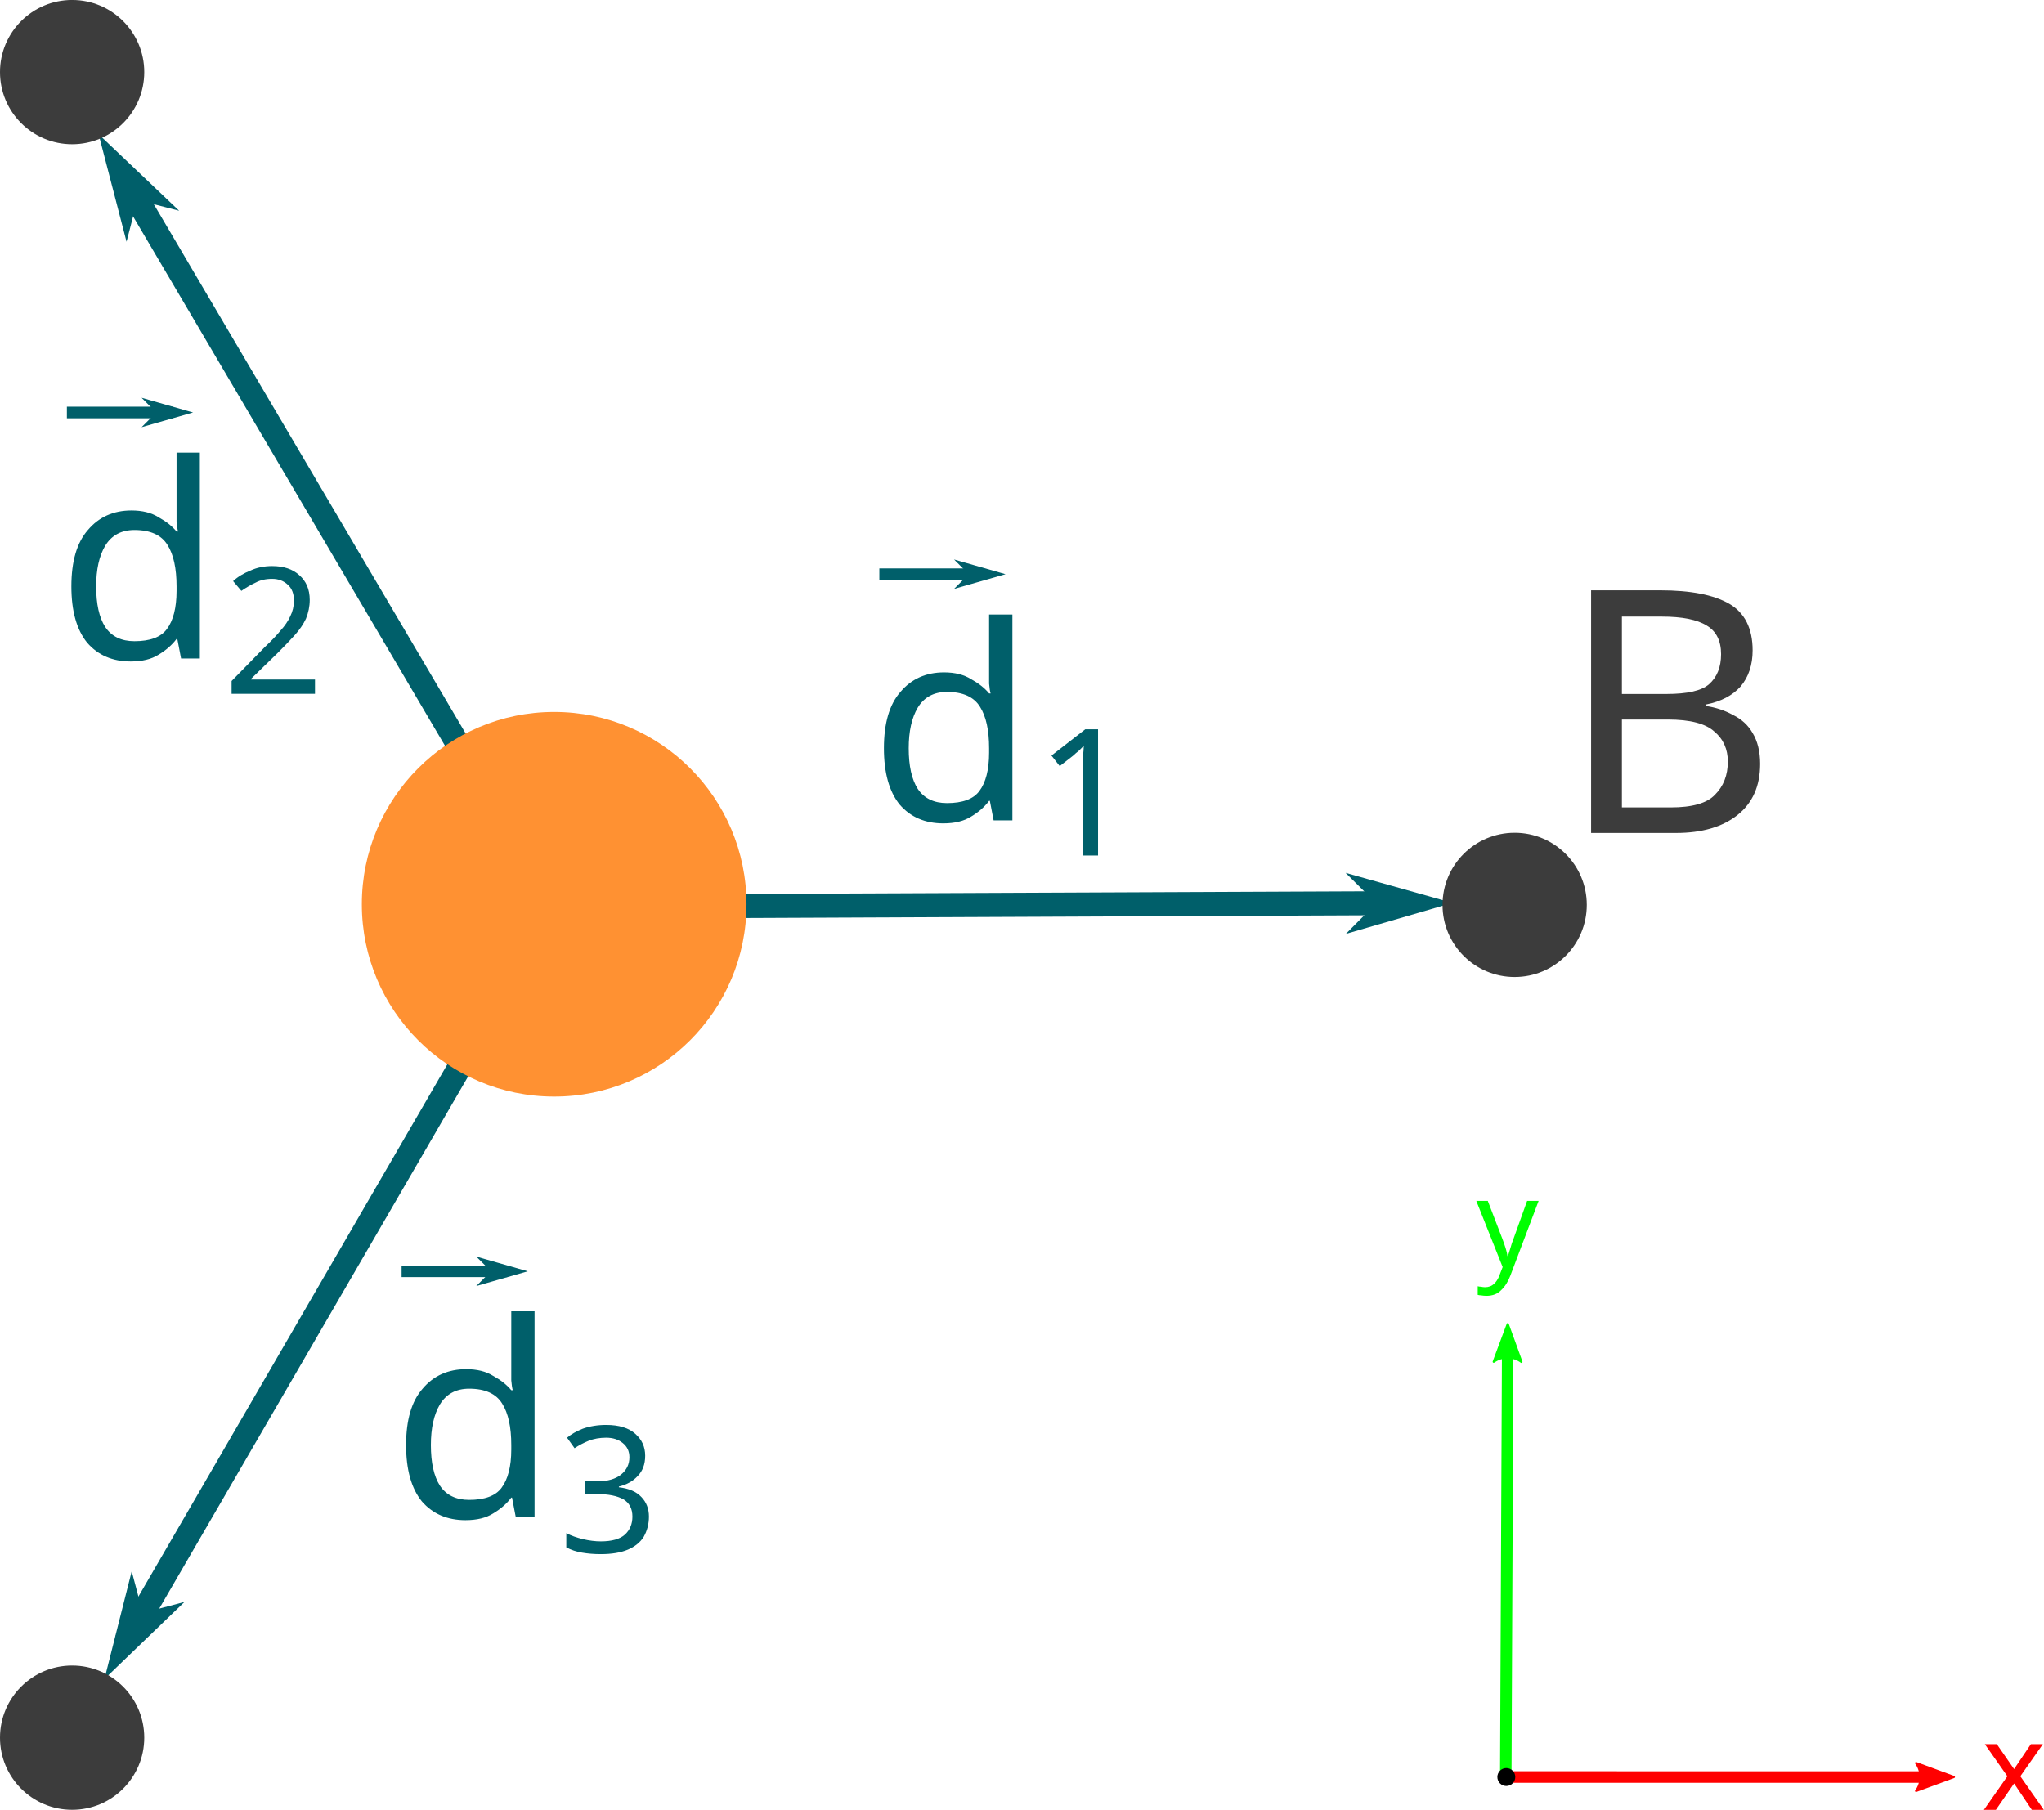
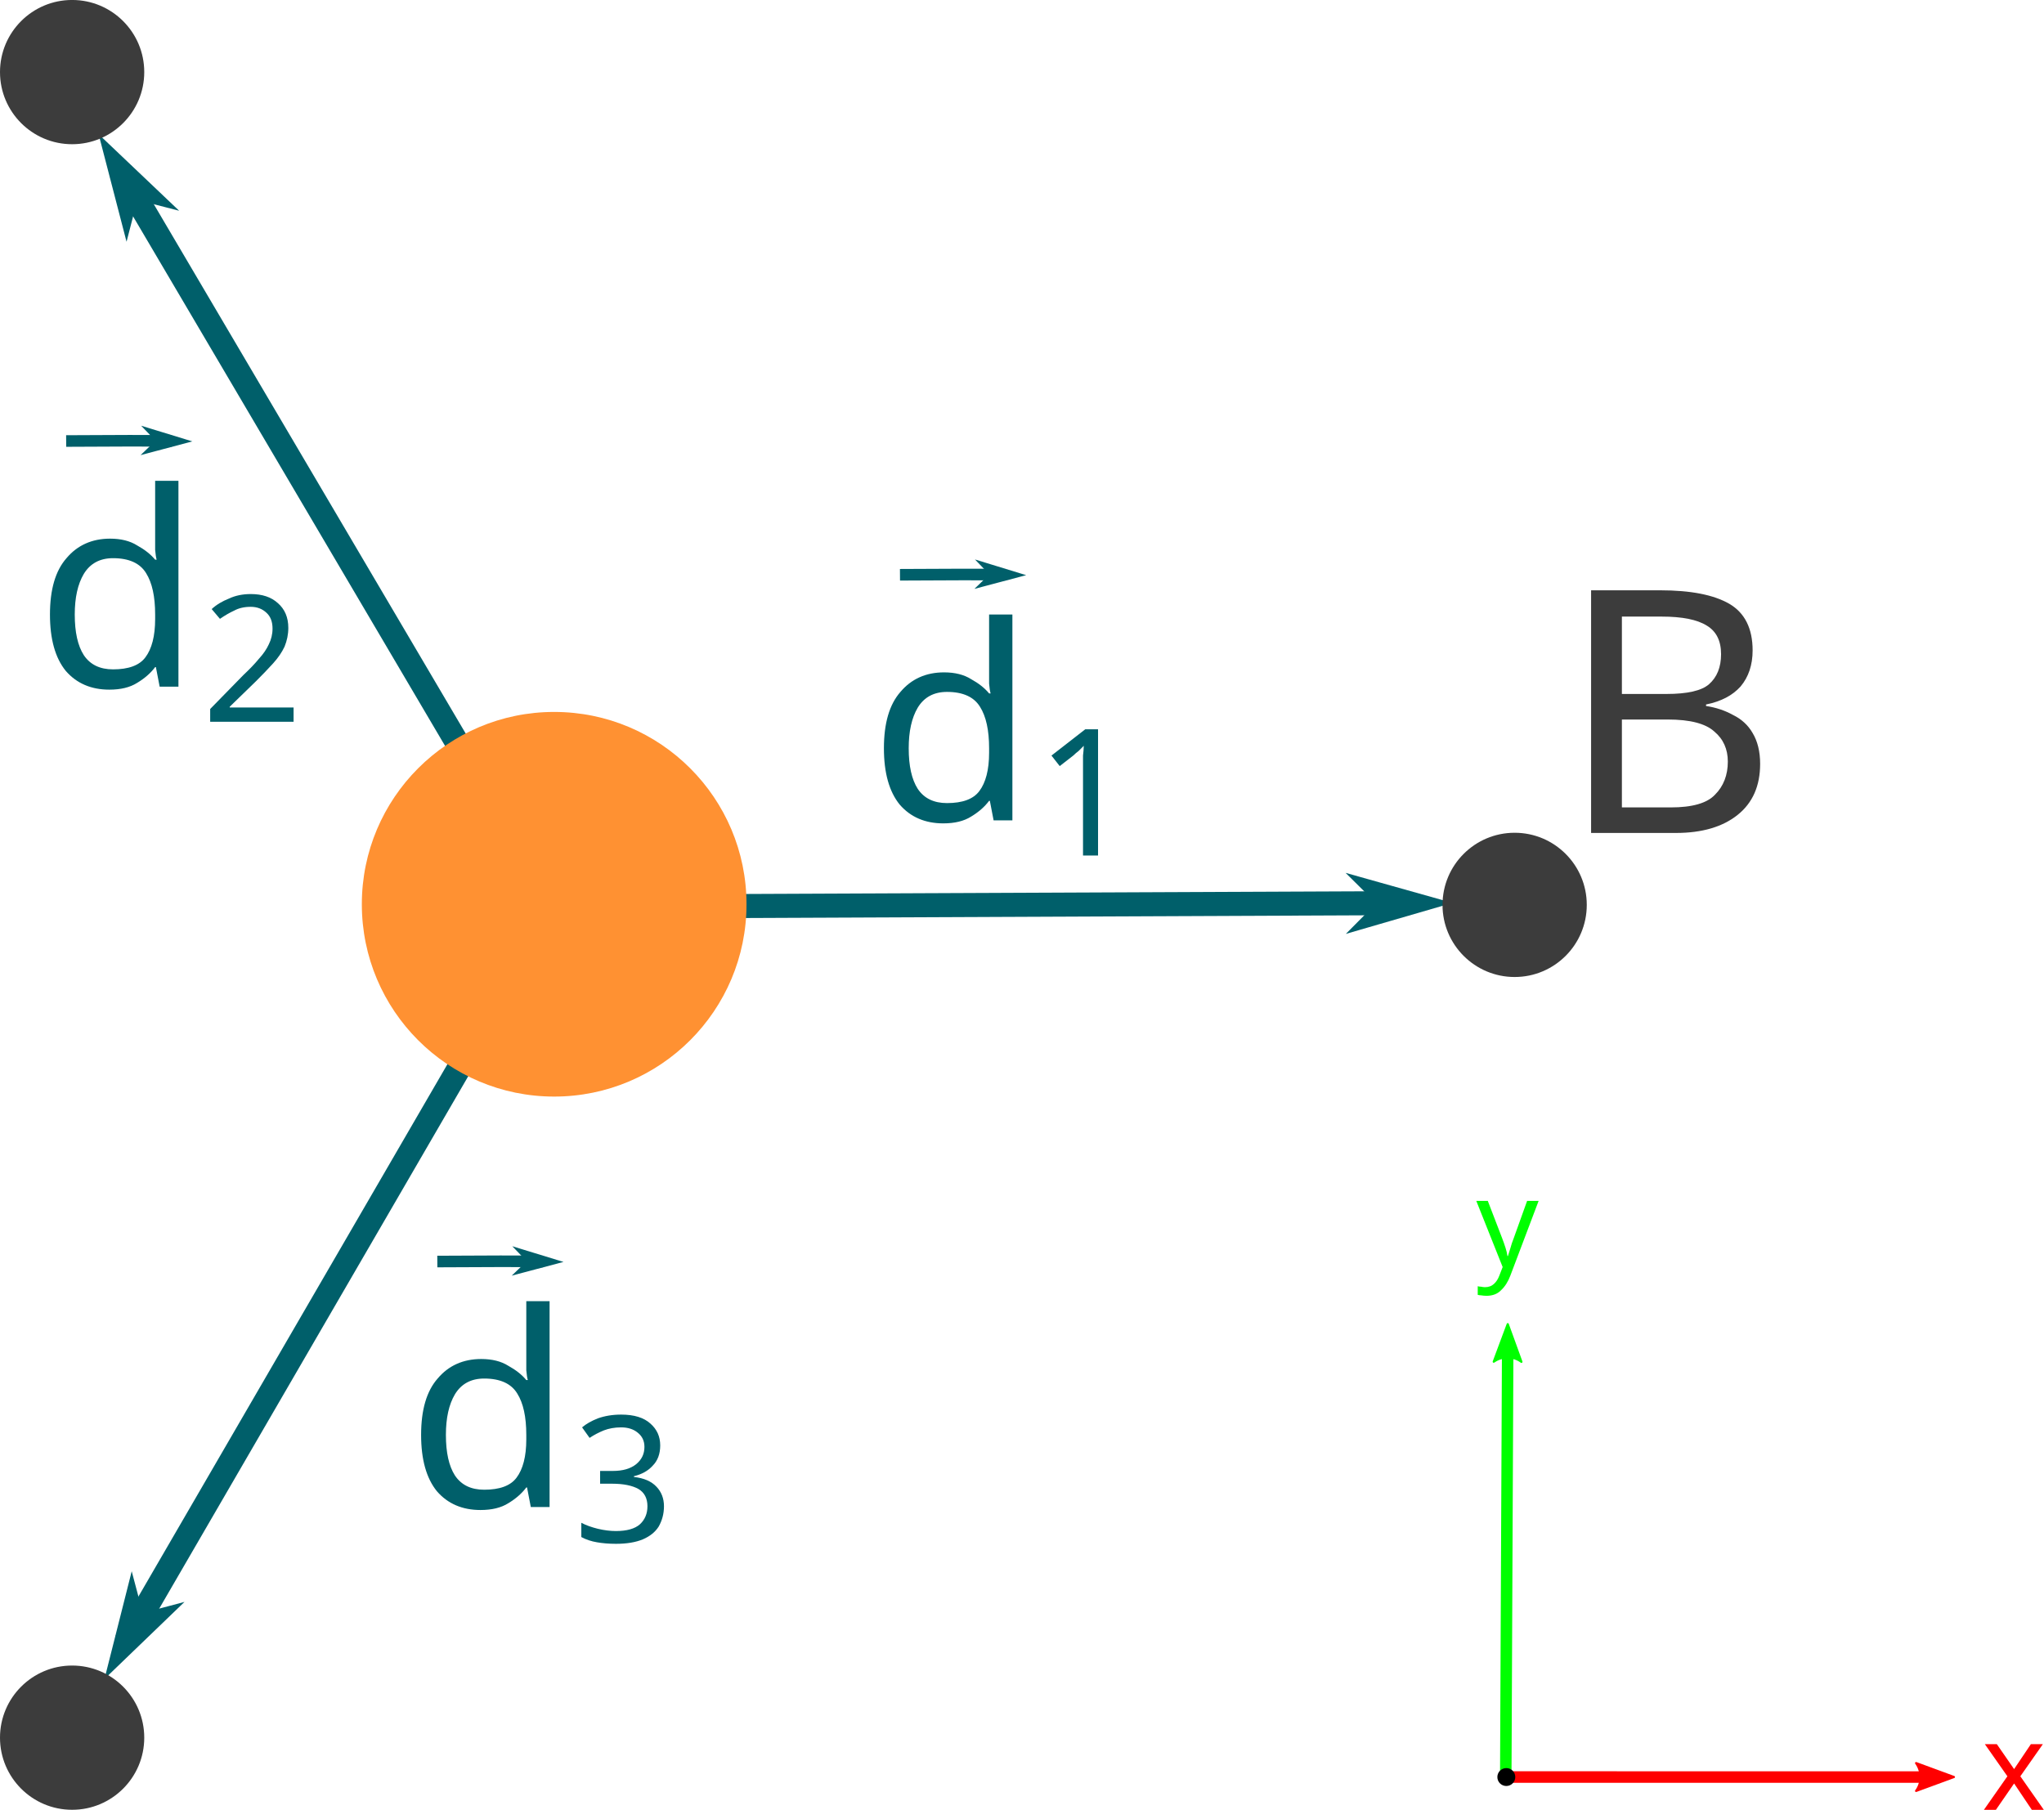
<svg xmlns="http://www.w3.org/2000/svg" width="42.509mm" height="37.641mm" viewBox="0 0 42.509 37.641" version="1.1" id="svg5">
  <defs id="defs2">
    <marker style="overflow:visible" id="Arrow2Send" refX="0" refY="0" orient="auto">
      <path transform="matrix(-0.3,0,0,-0.3,0.69,0)" d="M 8.719,4.034 -2.207,0.016 8.719,-4.002 c -1.745,2.372 -1.735,5.617 -6e-7,8.035 z" style="fill:context-stroke;fill-rule:evenodd;stroke:context-stroke;stroke-width:0.625;stroke-linejoin:round" id="path31852" />
    </marker>
    <marker style="overflow:visible" id="marker32352" refX="0" refY="0" orient="auto">
      <path transform="matrix(0.2,0,0,0.2,1.2,0)" style="fill:context-stroke;fill-rule:evenodd;stroke:context-stroke;stroke-width:1pt" d="M 0,0 5,-5 -12.5,0 5,5 Z" id="path32350" />
    </marker>
    <marker style="overflow:visible" id="Arrow1Send" refX="0" refY="0" orient="auto">
      <path transform="matrix(-0.2,0,0,-0.2,-1.2,0)" style="fill:context-stroke;fill-rule:evenodd;stroke:context-stroke;stroke-width:1pt" d="M 0,0 5,-5 -12.5,0 5,5 Z" id="path31834" />
    </marker>
    <marker style="overflow:visible" id="Arrow1Sstart" refX="0" refY="0" orient="auto">
      <path transform="matrix(0.2,0,0,0.2,1.2,0)" style="fill:context-stroke;fill-rule:evenodd;stroke:context-stroke;stroke-width:1pt" d="M 0,0 5,-5 -12.5,0 5,5 Z" id="path31831" />
    </marker>
    <rect x="37.795" y="491.339" width="113.386" height="75.591" id="rect26887" />
    <marker style="overflow:visible" id="Arrow1Sstart-8" refX="0" refY="0" orient="auto">
      <path transform="matrix(0.2,0,0,0.2,1.2,0)" style="fill:context-stroke;fill-rule:evenodd;stroke:context-stroke;stroke-width:1pt" d="M 0,0 5,-5 -12.5,0 5,5 Z" id="path31831-8" />
    </marker>
    <marker style="overflow:visible" id="Arrow1Sstart-9" refX="0" refY="0" orient="auto">
      <path transform="matrix(0.2,0,0,0.2,1.2,0)" style="fill:context-stroke;fill-rule:evenodd;stroke:context-stroke;stroke-width:1pt" d="M 0,0 5,-5 -12.5,0 5,5 Z" id="path31831-2" />
    </marker>
    <marker style="overflow:visible" id="Arrow1Sstart-2" refX="0" refY="0" orient="auto">
      <path transform="matrix(0.2,0,0,0.2,1.2,0)" style="fill:context-stroke;fill-rule:evenodd;stroke:context-stroke;stroke-width:1pt" d="M 0,0 5,-5 -12.5,0 5,5 Z" id="path31831-6" />
    </marker>
    <marker style="overflow:visible" id="Arrow1Sstart-3" refX="0" refY="0" orient="auto">
      <path transform="matrix(0.2,0,0,0.2,1.2,0)" style="fill:context-stroke;fill-rule:evenodd;stroke:context-stroke;stroke-width:1pt" d="M 0,0 5,-5 -12.5,0 5,5 Z" id="path31831-67" />
    </marker>
    <marker style="overflow:visible" id="Arrow1Sstart-29" refX="0" refY="0" orient="auto">
      <path transform="matrix(0.2,0,0,0.2,1.2,0)" style="fill:context-stroke;fill-rule:evenodd;stroke:context-stroke;stroke-width:1pt" d="M 0,0 5,-5 -12.5,0 5,5 Z" id="path31831-1" />
    </marker>
    <marker style="overflow:visible" id="Arrow2Send-3" refX="0" refY="0" orient="auto" viewBox="0 0 3.465 2.598" markerWidth="3.465" markerHeight="2.598" preserveAspectRatio="xMidYMid">
      <path transform="matrix(-0.3,0,0,-0.3,0.69,0)" d="M 8.719,4.034 -2.207,0.016 8.719,-4.002 c -1.745,2.372 -1.735,5.617 -6e-7,8.035 z" style="fill:context-stroke;fill-rule:evenodd;stroke:context-stroke;stroke-width:0.625;stroke-linejoin:round" id="path31852-6" />
    </marker>
    <marker style="overflow:visible" id="marker3002" refX="0" refY="0" orient="auto" viewBox="0 0 3.465 2.598" markerWidth="3.465" markerHeight="2.598" preserveAspectRatio="xMidYMid">
      <path transform="matrix(-0.3,0,0,-0.3,0.69,0)" d="M 8.719,4.034 -2.207,0.016 8.719,-4.002 c -1.745,2.372 -1.735,5.617 -6e-7,8.035 z" style="fill:context-stroke;fill-rule:evenodd;stroke:context-stroke;stroke-width:0.625;stroke-linejoin:round" id="path3000" />
    </marker>
+     <marker style="overflow:visible" id="Arrow1Sstart-36" refX="0" refY="0" orient="auto">
+       <path transform="matrix(0.2,0,0,0.2,1.2,0)" style="fill:context-stroke;fill-rule:evenodd;stroke:context-stroke;stroke-width:1pt" d="M 0,0 5,-5 -12.5,0 5,5 Z" id="path31831-7" />
+     </marker>
+     <marker style="overflow:visible" id="Arrow1Sstart-91" refX="0" refY="0" orient="auto">
+       <path transform="matrix(0.2,0,0,0.2,1.2,0)" style="fill:context-stroke;fill-rule:evenodd;stroke:context-stroke;stroke-width:1pt" d="M 0,0 5,-5 -12.5,0 5,5 Z" id="path31831-27" />
+     </marker>
  </defs>
  <g id="layer1" transform="translate(-88.5,-131.1795)">
    <path style="fill:none;stroke:#005f6a;stroke-width:0.5;stroke-linecap:butt;stroke-linejoin:miter;stroke-miterlimit:4;stroke-dasharray:none;stroke-opacity:1;marker-start:url(#marker32352)" d="M 117.816,149.963 100,150.04" id="path1030" />
    <path style="fill:none;stroke:#005f6a;stroke-width:0.5;stroke-linecap:butt;stroke-linejoin:miter;stroke-miterlimit:4;stroke-dasharray:none;stroke-opacity:1;marker-start:url(#marker32352)" d="m 91.004,134.74 c 9.021,15.312 9.021,15.312 9.021,15.312" id="path2056" />
    <path style="fill:none;stroke:#005f6a;stroke-width:0.5;stroke-linecap:butt;stroke-linejoin:miter;stroke-miterlimit:4;stroke-dasharray:none;stroke-opacity:1;marker-start:url(#marker32352)" d="M 91.121,165.328 100.025,149.987" id="path2171" />
    <circle style="fill:#3c3c3c;fill-opacity:1;stroke:none;stroke-width:1.5;stroke-miterlimit:4;stroke-dasharray:none;stroke-opacity:1" id="path2575" cx="90" cy="132.679" r="1.5" />
    <circle style="fill:#3c3c3c;fill-opacity:1;stroke:none;stroke-width:1.5;stroke-miterlimit:4;stroke-dasharray:none;stroke-opacity:1" id="path2575-0-6" cx="120" cy="150" r="1.5" />
    <text xml:space="preserve" style="font-style:normal;font-variant:normal;font-weight:normal;font-stretch:normal;font-size:5.644px;line-height:1.25;font-family:'Noto Serif Makasar';-inkscape-font-specification:'Noto Serif Makasar';fill:#000000;fill-opacity:1;stroke:none;stroke-width:0.265" x="106.57" y="148.239" id="text8256">
      <tspan id="tspan8254" style="font-style:normal;font-variant:normal;font-weight:normal;font-stretch:normal;font-size:5.644px;font-family:'Noto Serif Makasar';-inkscape-font-specification:'Noto Serif Makasar';fill:#005f6a;fill-opacity:1;stroke-width:0.265" x="106.57" y="148.239">d<tspan style="font-size:65%;baseline-shift:sub" id="tspan488">1</tspan>
      </tspan>
    </text>
    <text xml:space="preserve" transform="scale(0.2645833)" id="text26885" style="font-style:normal;font-variant:normal;font-weight:normal;font-stretch:normal;font-size:40px;line-height:1.25;font-family:'Noto Serif Makasar';-inkscape-font-specification:'Noto Serif Makasar';white-space:pre;shape-inside:url(#rect26887);display:inline;fill:#000000;fill-opacity:1;stroke:none" />
-     <path style="fill:none;stroke:#005f6a;stroke-width:0.241;stroke-linecap:butt;stroke-linejoin:miter;stroke-miterlimit:4;stroke-dasharray:none;stroke-opacity:1;marker-start:url(#Arrow1Sstart)" d="m 108.982,143.122 c -2.194,0 -2.194,0 -2.194,0" id="path31594" />
+     <path style="fill:none;stroke:#005f6a;stroke-width:0.241;stroke-linecap:butt;stroke-linejoin:miter;stroke-miterlimit:4;stroke-dasharray:none;stroke-opacity:1;marker-start:url(#Arrow1Sstart)" d="m 109.411,143.134 c -0.418,-0.008 -1.197,-0.007 -2.194,0" id="path31594" />
    <circle style="fill:#3c3c3c;fill-opacity:1;stroke:none;stroke-width:1.5;stroke-miterlimit:4;stroke-dasharray:none;stroke-opacity:1" id="path2575-0-0" cx="90" cy="167.321" r="1.5" />
-     <text xml:space="preserve" style="font-style:normal;font-variant:normal;font-weight:normal;font-stretch:normal;font-size:5.644px;line-height:1.25;font-family:'Noto Serif Makasar';-inkscape-font-specification:'Noto Serif Makasar';fill:#000000;fill-opacity:1;stroke:none;stroke-width:0.265" x="96.633" y="162.738" id="text8256-5">
-       <tspan id="tspan8254-3" style="font-style:normal;font-variant:normal;font-weight:normal;font-stretch:normal;font-size:5.644px;font-family:'Noto Serif Makasar';-inkscape-font-specification:'Noto Serif Makasar';fill:#005f6a;fill-opacity:1;stroke-width:0.265" x="96.633" y="162.738">d<tspan style="font-size:65%;baseline-shift:sub" id="tspan492">3</tspan>
-       </tspan>
-     </text>
-     <path style="fill:none;stroke:#005f6a;stroke-width:0.241;stroke-linecap:butt;stroke-linejoin:miter;stroke-miterlimit:4;stroke-dasharray:none;stroke-opacity:1;marker-start:url(#Arrow1Sstart-3)" d="m 99.046,157.621 c -2.194,0 -2.194,0 -2.194,0" id="path31594-6" />
-     <text xml:space="preserve" style="font-style:normal;font-variant:normal;font-weight:normal;font-stretch:normal;font-size:5.644px;line-height:1.25;font-family:'Noto Serif Makasar';-inkscape-font-specification:'Noto Serif Makasar';fill:#000000;fill-opacity:1;stroke:none;stroke-width:0.265" x="89.672" y="144.876" id="text8256-2">
-       <tspan id="tspan8254-7" style="font-style:normal;font-variant:normal;font-weight:normal;font-stretch:normal;font-size:5.644px;font-family:'Noto Serif Makasar';-inkscape-font-specification:'Noto Serif Makasar';fill:#005f6a;fill-opacity:1;stroke-width:0.265" x="89.672" y="144.876">d<tspan style="font-size:65%;baseline-shift:sub" id="tspan490">2</tspan>
-       </tspan>
-     </text>
-     <path style="fill:none;stroke:#005f6a;stroke-width:0.241;stroke-linecap:butt;stroke-linejoin:miter;stroke-miterlimit:4;stroke-dasharray:none;stroke-opacity:1;marker-start:url(#Arrow1Sstart-29)" d="m 92.085,139.759 c -2.194,0 -2.194,0 -2.194,0" id="path31594-9" />
    <circle style="fill:#ff9132;fill-opacity:1;stroke:none;stroke-width:1.5;stroke-miterlimit:4;stroke-dasharray:none" id="path1145" cx="100.025" cy="149.987" r="4" />
    <text xml:space="preserve" style="font-style:normal;font-weight:normal;font-size:7.056px;line-height:1.25;font-family:sans-serif;fill:#3c3c3c;fill-opacity:1;stroke:none;stroke-width:0.265" x="120.902" y="148.505" id="text12830-2">
      <tspan id="tspan12828-3" style="font-size:7.056px;fill:#3c3c3c;fill-opacity:1;stroke-width:0.265" x="120.902" y="148.505">B</tspan>
    </text>
    <g id="g3004" transform="matrix(0.6381335,0,0,0.6381335,30.54171,94.88342)">
      <path style="fill:none;stroke:#00ff00;stroke-width:0.374;stroke-linecap:butt;stroke-linejoin:miter;stroke-dasharray:none;stroke-opacity:1;marker-end:url(#Arrow2Send-3)" d="m 139.898,114.798 0.064,-14.255" id="path702" />
      <path style="fill:none;stroke:#ff0000;stroke-width:0.376px;stroke-linecap:butt;stroke-linejoin:miter;stroke-opacity:1;marker-end:url(#Arrow2Send-3)" d="m 139.712,114.798 14.283,8.2e-4" id="path704" />
      <text xml:space="preserve" style="font-style:normal;font-weight:normal;font-size:3.985px;line-height:1.25;font-family:sans-serif;fill:#000000;fill-opacity:1;stroke:none;stroke-width:0.374" x="138.939" y="98.158" id="text1734">
        <tspan id="tspan1732" style="font-size:3.985px;fill:#00ff00;fill-opacity:1;stroke-width:0.374" x="138.939" y="98.158">y</tspan>
      </text>
      <text xml:space="preserve" style="font-style:normal;font-weight:normal;font-size:3.985px;line-height:1.25;font-family:sans-serif;fill:#000000;fill-opacity:1;stroke:none;stroke-width:0.374" x="155.403" y="115.865" id="text1788">
        <tspan id="tspan1786" style="font-size:3.985px;fill:#ff0000;fill-opacity:1;stroke-width:0.374" x="155.403" y="115.865">x</tspan>
      </text>
      <circle style="fill:#000000;fill-opacity:1;stroke:none;stroke-width:0.088;stroke-dasharray:none;stroke-opacity:1" id="path2884" cx="139.916" cy="114.798" r="0.292" />
    </g>
+     <text xml:space="preserve" style="font-style:normal;font-variant:normal;font-weight:normal;font-stretch:normal;font-size:5.644px;line-height:1.25;font-family:'Noto Serif Makasar';-inkscape-font-specification:'Noto Serif Makasar';fill:#000000;fill-opacity:1;stroke:none;stroke-width:0.265" x="89.228" y="145.458" id="text8256-53">
+       <tspan id="tspan8254-5" style="font-style:normal;font-variant:normal;font-weight:normal;font-stretch:normal;font-size:5.644px;font-family:'Noto Serif Makasar';-inkscape-font-specification:'Noto Serif Makasar';fill:#005f6a;fill-opacity:1;stroke-width:0.265" x="89.228" y="145.458">d<tspan style="font-size:65%;baseline-shift:sub" id="tspan742">2</tspan>
+       </tspan>
+     </text>
+     <path style="fill:none;stroke:#005f6a;stroke-width:0.241;stroke-linecap:butt;stroke-linejoin:miter;stroke-miterlimit:4;stroke-dasharray:none;stroke-opacity:1;marker-start:url(#Arrow1Sstart-36)" d="m 92.07,140.352 c -0.418,-0.008 -1.197,-0.007 -2.194,0" id="path31594-2" />
+     <text xml:space="preserve" style="font-style:normal;font-variant:normal;font-weight:normal;font-stretch:normal;font-size:5.644px;line-height:1.25;font-family:'Noto Serif Makasar';-inkscape-font-specification:'Noto Serif Makasar';fill:#000000;fill-opacity:1;stroke:none;stroke-width:0.265" x="96.947" y="162.523" id="text8256-0">
+       <tspan id="tspan8254-9" style="font-style:normal;font-variant:normal;font-weight:normal;font-stretch:normal;font-size:5.644px;font-family:'Noto Serif Makasar';-inkscape-font-specification:'Noto Serif Makasar';fill:#005f6a;fill-opacity:1;stroke-width:0.265" x="96.947" y="162.523">d<tspan style="font-size:65%;baseline-shift:sub" id="tspan853">3</tspan>
+       </tspan>
+     </text>
+     <path style="fill:none;stroke:#005f6a;stroke-width:0.241;stroke-linecap:butt;stroke-linejoin:miter;stroke-miterlimit:4;stroke-dasharray:none;stroke-opacity:1;marker-start:url(#Arrow1Sstart-91)" d="m 99.789,157.418 c -0.418,-0.008 -1.197,-0.007 -2.194,0" id="path31594-6" />
  </g>
</svg>
